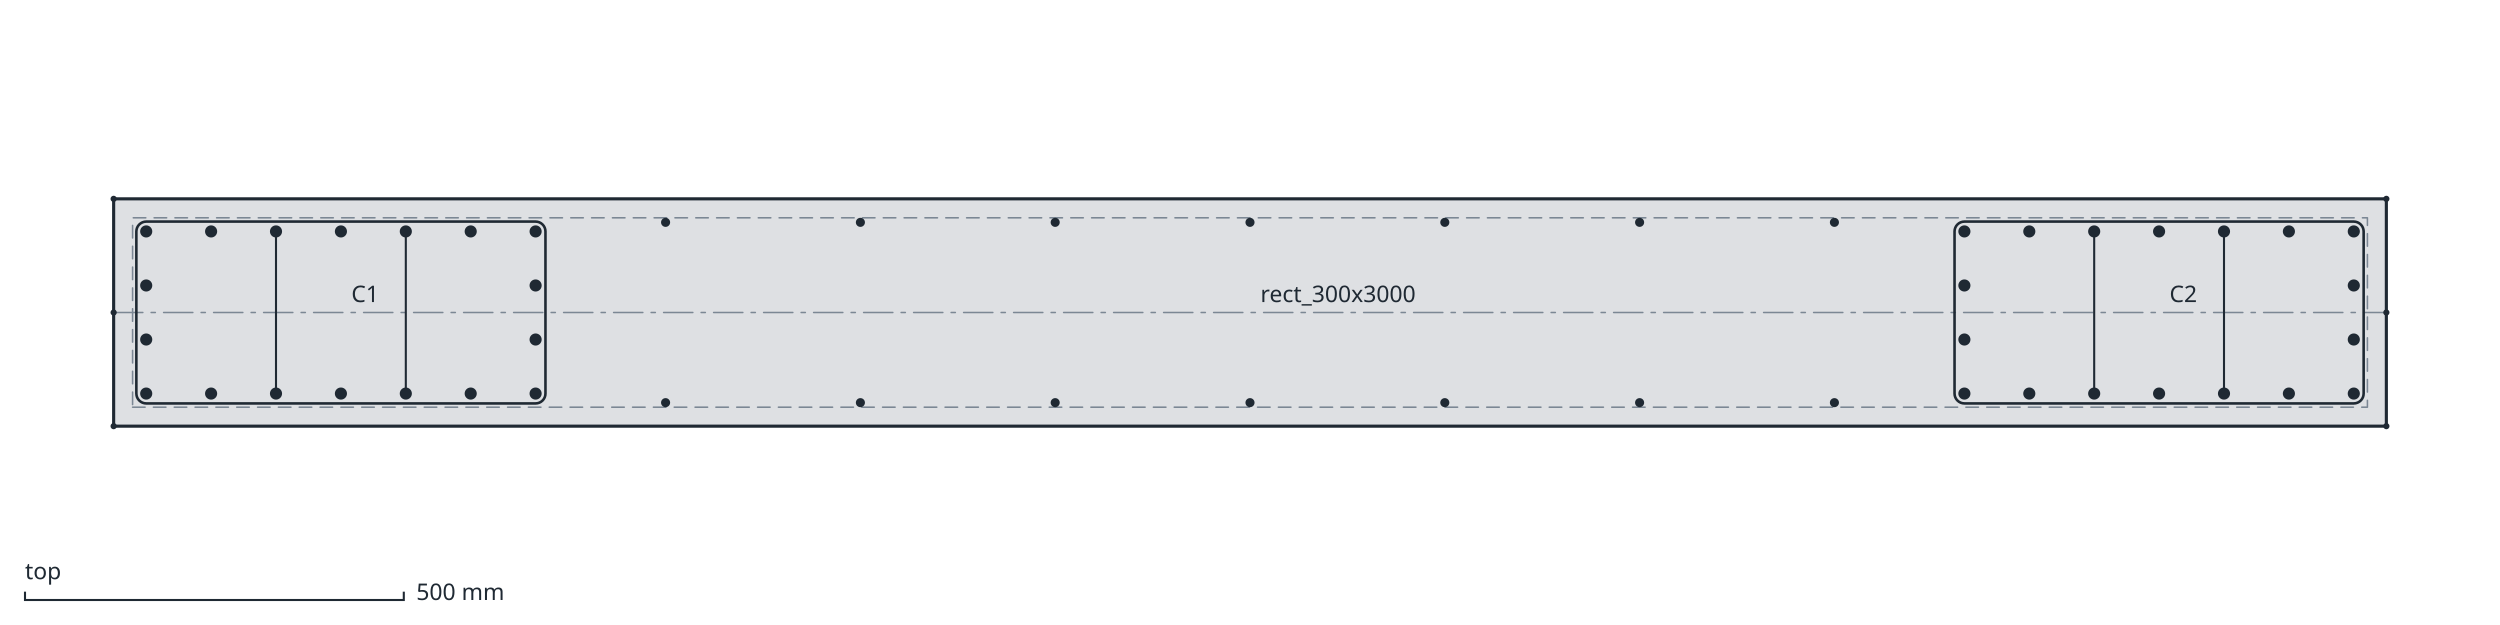
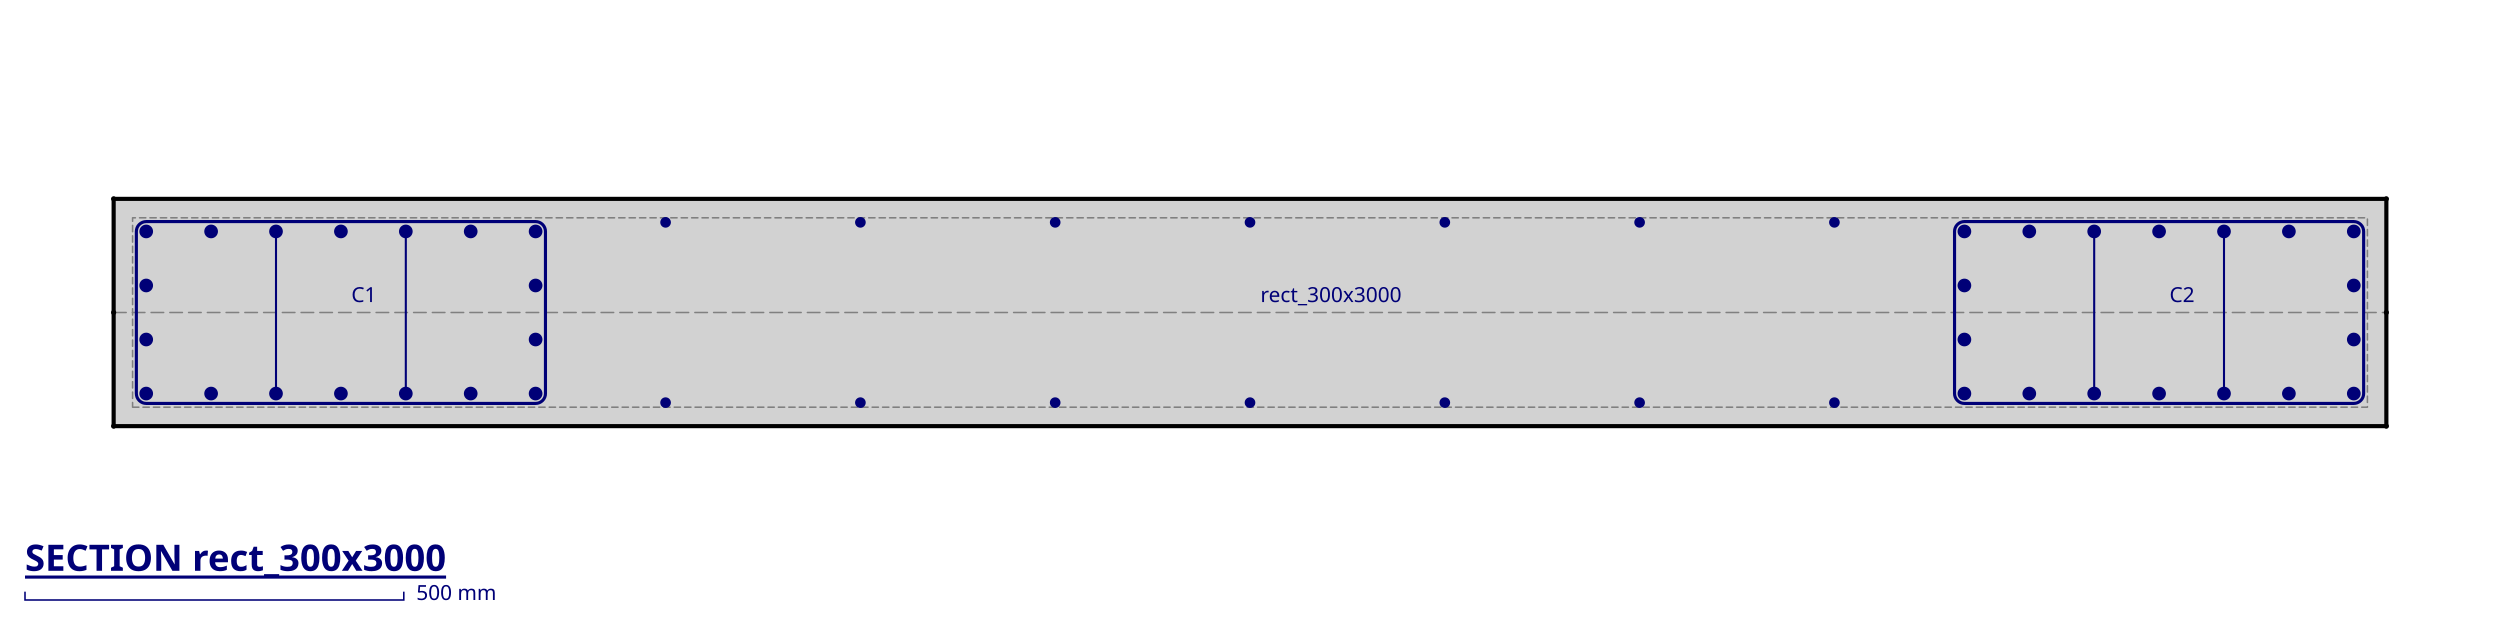
<svg xmlns="http://www.w3.org/2000/svg" width="1200" height="300" viewBox="0 0 1200 300" data-view="top">
  <rect width="1200" height="300" fill="#ffffff" />
-   <g class="faces" fill="#3b6ea5" fill-opacity="0.15" stroke="none">
+   <g class="faces" fill="none" stroke="#000000" stroke-width="1" stroke-linecap="round" stroke-linejoin="round">
</g>
-   <g class="concrete" fill="#c8ccd1" fill-opacity="0.6" stroke="#1f2933" stroke-width="1.5" stroke-linecap="round" stroke-linejoin="round">
+   <g class="concrete" fill="#d2d2d2" stroke="#000000" stroke-width="2" stroke-linecap="round" stroke-linejoin="round">
    <g data-id="7">
      <path d="M54.55 204.55 L1145.45 204.55 L1145.45 95.45 L54.55 95.45 Z" />
    </g>
  </g>
-   <g class="cover" fill="none" stroke="#7b8794" stroke-width="0.75" stroke-linecap="round" stroke-linejoin="round" stroke-dasharray="6 4">
+   <g class="cover" fill="none" stroke="#808080" stroke-width="0.75" stroke-linecap="round" stroke-linejoin="round" stroke-dasharray="3 2">
    <g data-id="9">
      <path d="M63.64 195.45 L1136.36 195.45 L1136.36 104.55 L63.64 104.55 Z" />
    </g>
  </g>
-   <g class="leg" fill="none" stroke="#7b8794" stroke-width="0.75" stroke-linecap="round" stroke-linejoin="round" stroke-dasharray="14 4 2 4">
+   <g class="leg" fill="none" stroke="#808080" stroke-width="0.75" stroke-linecap="round" stroke-linejoin="round" stroke-dasharray="6 3">
    <g data-id="8">
      <path d="M54.55 150 L1145.45 150" />
    </g>
  </g>
-   <g class="hoop" fill="none" stroke="#1f2933" stroke-width="1.25" stroke-linecap="round" stroke-linejoin="round">
+   <g class="hoop" fill="none" stroke="#000077" stroke-width="1.5" stroke-linecap="round" stroke-linejoin="round">
    <g data-id="46">
      <path d="M65.45 188.91 L65.55 189.83 L65.81 190.72 L66.25 191.54 L66.84 192.25 L67.56 192.84 L68.37 193.28 L69.26 193.55 L70.18 193.64 L257.09 193.64 L258.01 193.55 L258.9 193.28 L259.72 192.84 L260.43 192.25 L261.02 191.54 L261.46 190.72 L261.73 189.83 L261.82 188.91 L261.82 111.09 L261.73 110.17 L261.46 109.28 L261.02 108.46 L260.43 107.75 L259.72 107.16 L258.9 106.72 L258.01 106.45 L257.09 106.36 L70.18 106.36 L69.26 106.45 L68.37 106.72 L67.56 107.16 L66.84 107.75 L66.25 108.46 L65.81 109.28 L65.55 110.17 L65.45 111.09 Z" />
    </g>
    <g data-id="85">
      <path d="M938.18 188.91 L938.27 189.83 L938.54 190.72 L938.98 191.54 L939.57 192.25 L940.28 192.84 L941.1 193.28 L941.99 193.55 L942.91 193.64 L1129.82 193.64 L1130.74 193.55 L1131.63 193.28 L1132.44 192.84 L1133.16 192.25 L1133.75 191.54 L1134.19 190.72 L1134.45 189.83 L1134.55 188.91 L1134.55 111.09 L1134.45 110.17 L1134.19 109.28 L1133.75 108.46 L1133.16 107.75 L1132.44 107.16 L1131.63 106.72 L1130.74 106.45 L1129.82 106.36 L942.91 106.36 L941.99 106.45 L941.1 106.72 L940.28 107.16 L939.57 107.75 L938.98 108.46 L938.54 109.28 L938.27 110.17 L938.18 111.09 Z" />
    </g>
  </g>
-   <g class="crosstie" fill="none" stroke="#1f2933" stroke-width="1" stroke-linecap="round" stroke-linejoin="round">
+   <g class="crosstie" fill="none" stroke="#000077" stroke-width="1" stroke-linecap="round" stroke-linejoin="round">
    <g data-id="47">
      <path d="M132.48 188.91 L132.48 111.09" />
    </g>
    <g data-id="48">
      <path d="M194.79 188.91 L194.79 111.09" />
    </g>
    <g data-id="86">
      <path d="M1005.21 188.91 L1005.21 111.09" />
    </g>
    <g data-id="87">
      <path d="M1067.52 188.91 L1067.52 111.09" />
    </g>
  </g>
-   <g class="bar" fill="#1f2933" stroke="none">
+   <g class="bar" fill="#000077" stroke="#000077" stroke-width="0.75" stroke-linecap="round" stroke-linejoin="round">
    <g data-id="11">
      <circle cx="70.18" cy="188.91" r="2.91" />
    </g>
    <g data-id="13">
      <circle cx="101.33" cy="188.91" r="2.91" />
    </g>
    <g data-id="15">
      <circle cx="132.48" cy="188.91" r="2.91" />
    </g>
    <g data-id="17">
      <circle cx="163.64" cy="188.91" r="2.91" />
    </g>
    <g data-id="19">
      <circle cx="194.79" cy="188.91" r="2.91" />
    </g>
    <g data-id="21">
      <circle cx="225.94" cy="188.91" r="2.91" />
    </g>
    <g data-id="23">
      <circle cx="257.09" cy="188.91" r="2.91" />
    </g>
    <g data-id="25">
      <circle cx="257.09" cy="162.97" r="2.91" />
    </g>
    <g data-id="27">
      <circle cx="257.09" cy="137.03" r="2.91" />
    </g>
    <g data-id="29">
      <circle cx="257.09" cy="111.09" r="2.91" />
    </g>
    <g data-id="31">
      <circle cx="225.94" cy="111.09" r="2.91" />
    </g>
    <g data-id="33">
      <circle cx="194.79" cy="111.09" r="2.91" />
    </g>
    <g data-id="35">
      <circle cx="163.64" cy="111.09" r="2.91" />
    </g>
    <g data-id="37">
      <circle cx="132.48" cy="111.09" r="2.91" />
    </g>
    <g data-id="39">
      <circle cx="101.33" cy="111.09" r="2.91" />
    </g>
    <g data-id="41">
      <circle cx="70.18" cy="111.09" r="2.91" />
    </g>
    <g data-id="43">
      <circle cx="70.18" cy="137.03" r="2.91" />
    </g>
    <g data-id="45">
      <circle cx="70.18" cy="162.97" r="2.91" />
    </g>
    <g data-id="50">
      <circle cx="942.91" cy="188.91" r="2.91" />
    </g>
    <g data-id="52">
      <circle cx="974.06" cy="188.91" r="2.91" />
    </g>
    <g data-id="54">
      <circle cx="1005.21" cy="188.91" r="2.91" />
    </g>
    <g data-id="56">
      <circle cx="1036.36" cy="188.91" r="2.91" />
    </g>
    <g data-id="58">
      <circle cx="1067.52" cy="188.91" r="2.91" />
    </g>
    <g data-id="60">
      <circle cx="1098.67" cy="188.91" r="2.91" />
    </g>
    <g data-id="62">
      <circle cx="1129.82" cy="188.91" r="2.91" />
    </g>
    <g data-id="64">
      <circle cx="1129.82" cy="162.97" r="2.91" />
    </g>
    <g data-id="66">
      <circle cx="1129.82" cy="137.03" r="2.91" />
    </g>
    <g data-id="68">
      <circle cx="1129.82" cy="111.09" r="2.91" />
    </g>
    <g data-id="70">
      <circle cx="1098.67" cy="111.09" r="2.91" />
    </g>
    <g data-id="72">
      <circle cx="1067.52" cy="111.09" r="2.91" />
    </g>
    <g data-id="74">
      <circle cx="1036.36" cy="111.09" r="2.91" />
    </g>
    <g data-id="76">
      <circle cx="1005.21" cy="111.09" r="2.91" />
    </g>
    <g data-id="78">
      <circle cx="974.06" cy="111.09" r="2.91" />
    </g>
    <g data-id="80">
      <circle cx="942.91" cy="111.09" r="2.91" />
    </g>
    <g data-id="82">
      <circle cx="942.91" cy="137.03" r="2.91" />
    </g>
    <g data-id="84">
      <circle cx="942.91" cy="162.97" r="2.91" />
    </g>
    <g data-id="89">
      <circle cx="319.48" cy="193.27" r="2.18" />
    </g>
    <g data-id="91">
      <circle cx="412.99" cy="193.27" r="2.18" />
    </g>
    <g data-id="93">
      <circle cx="506.49" cy="193.27" r="2.18" />
    </g>
    <g data-id="95">
      <circle cx="600" cy="193.27" r="2.18" />
    </g>
    <g data-id="97">
      <circle cx="693.51" cy="193.27" r="2.18" />
    </g>
    <g data-id="99">
      <circle cx="787.01" cy="193.27" r="2.18" />
    </g>
    <g data-id="101">
      <circle cx="880.52" cy="193.27" r="2.18" />
    </g>
    <g data-id="103">
      <circle cx="319.48" cy="106.73" r="2.18" />
    </g>
    <g data-id="105">
      <circle cx="412.99" cy="106.73" r="2.18" />
    </g>
    <g data-id="107">
      <circle cx="506.49" cy="106.73" r="2.18" />
    </g>
    <g data-id="109">
      <circle cx="600" cy="106.73" r="2.18" />
    </g>
    <g data-id="111">
      <circle cx="693.51" cy="106.73" r="2.18" />
    </g>
    <g data-id="113">
      <circle cx="787.01" cy="106.73" r="2.18" />
    </g>
    <g data-id="115">
      <circle cx="880.52" cy="106.73" r="2.18" />
    </g>
  </g>
-   <g class="edges" fill="none" stroke="#1f2933" stroke-width="1.5" stroke-linecap="round" stroke-linejoin="round">
+   <g class="edges" fill="none" stroke="#000000" stroke-width="1.5" stroke-linecap="round" stroke-linejoin="round">
</g>
-   <g class="points" fill="#1f2933">
+   <g class="points" fill="#000000">
    <g data-id="1">
-       <circle cx="54.55" cy="150" r="1.5" fill="#1f2933" stroke="none" />
+       <circle cx="54.55" cy="150" r="1.25" fill="#000000" stroke="none" />
    </g>
    <g data-id="2">
-       <circle cx="1145.45" cy="150" r="1.5" fill="#1f2933" stroke="none" />
+       <circle cx="1145.45" cy="150" r="1.25" fill="#000000" stroke="none" />
    </g>
    <g data-id="3">
-       <circle cx="54.55" cy="204.55" r="1.5" fill="#1f2933" stroke="none" />
+       <circle cx="54.55" cy="204.55" r="1.25" fill="#000000" stroke="none" />
    </g>
    <g data-id="4">
-       <circle cx="1145.45" cy="204.55" r="1.5" fill="#1f2933" stroke="none" />
+       <circle cx="1145.45" cy="204.55" r="1.25" fill="#000000" stroke="none" />
    </g>
    <g data-id="5">
-       <circle cx="1145.45" cy="95.45" r="1.5" fill="#1f2933" stroke="none" />
+       <circle cx="1145.45" cy="95.45" r="1.25" fill="#000000" stroke="none" />
    </g>
    <g data-id="6">
-       <circle cx="54.55" cy="95.45" r="1.5" fill="#1f2933" stroke="none" />
-     </g>
-   </g>
-   <g class="text" font-family="sans-serif" font-size="11" fill="#1f2933">
+       <circle cx="54.55" cy="95.45" r="1.25" fill="#000000" stroke="none" />
+     </g>
+   </g>
+   <g class="text" font-family="Arial Narrow, Archivo Narrow, sans-serif" font-size="10" fill="#000077">
    <text x="605" y="145" data-for="7">rect_300x3000</text>
    <text x="168.64" y="145" data-for="46">C1</text>
    <text x="1041.36" y="145" data-for="85">C2</text>
  </g>
-   <g class="legend" font-family="sans-serif" font-size="11" fill="#1f2933" stroke="#1f2933" stroke-width="1">
+   <g class="legend" font-family="Arial Narrow, Archivo Narrow, sans-serif" font-size="10" fill="#000077" stroke="#000077" stroke-width="0.75">
    <path d="M12 284 L12 288 L193.82 288 L193.82 284" fill="none" />
    <text x="199.82" y="288" stroke="none">500 mm</text>
-     <text x="12" y="278" stroke="none">top</text>
+     <text class="view-title" x="12" y="274" stroke="none" font-family="Bahnschrift SemiBold Condensed, Bahnschrift, Saira SemiCondensed, Archivo Narrow, sans-serif" font-size="17.5" font-weight="600" data-view="top">SECTION rect_300x3000</text>
+     <path class="view-title-rule" d="M12 277 L214.12 277" fill="none" stroke-width="1.5" />
  </g>
</svg>
